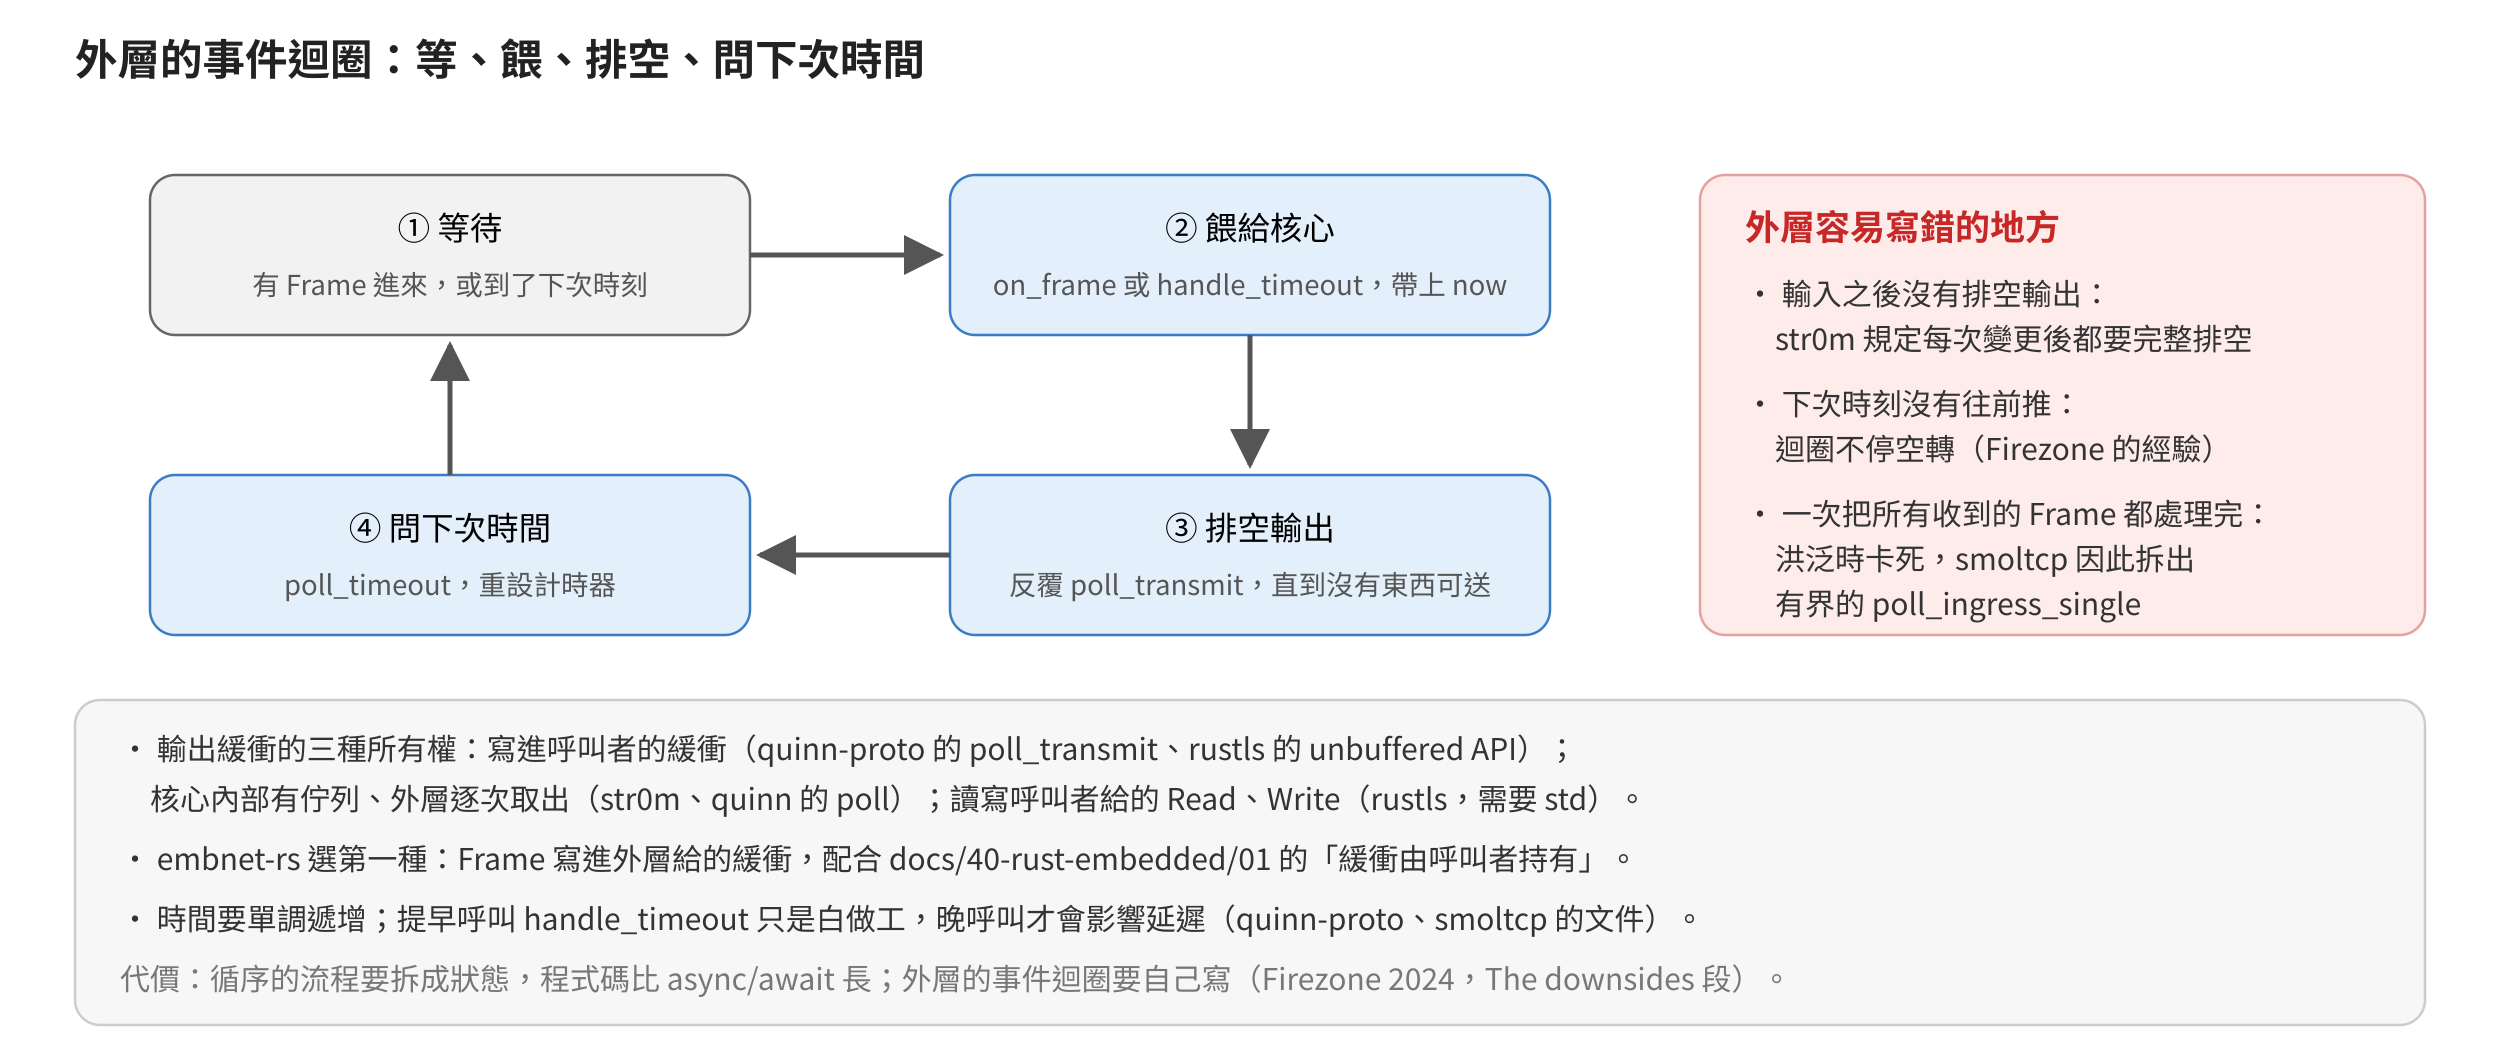
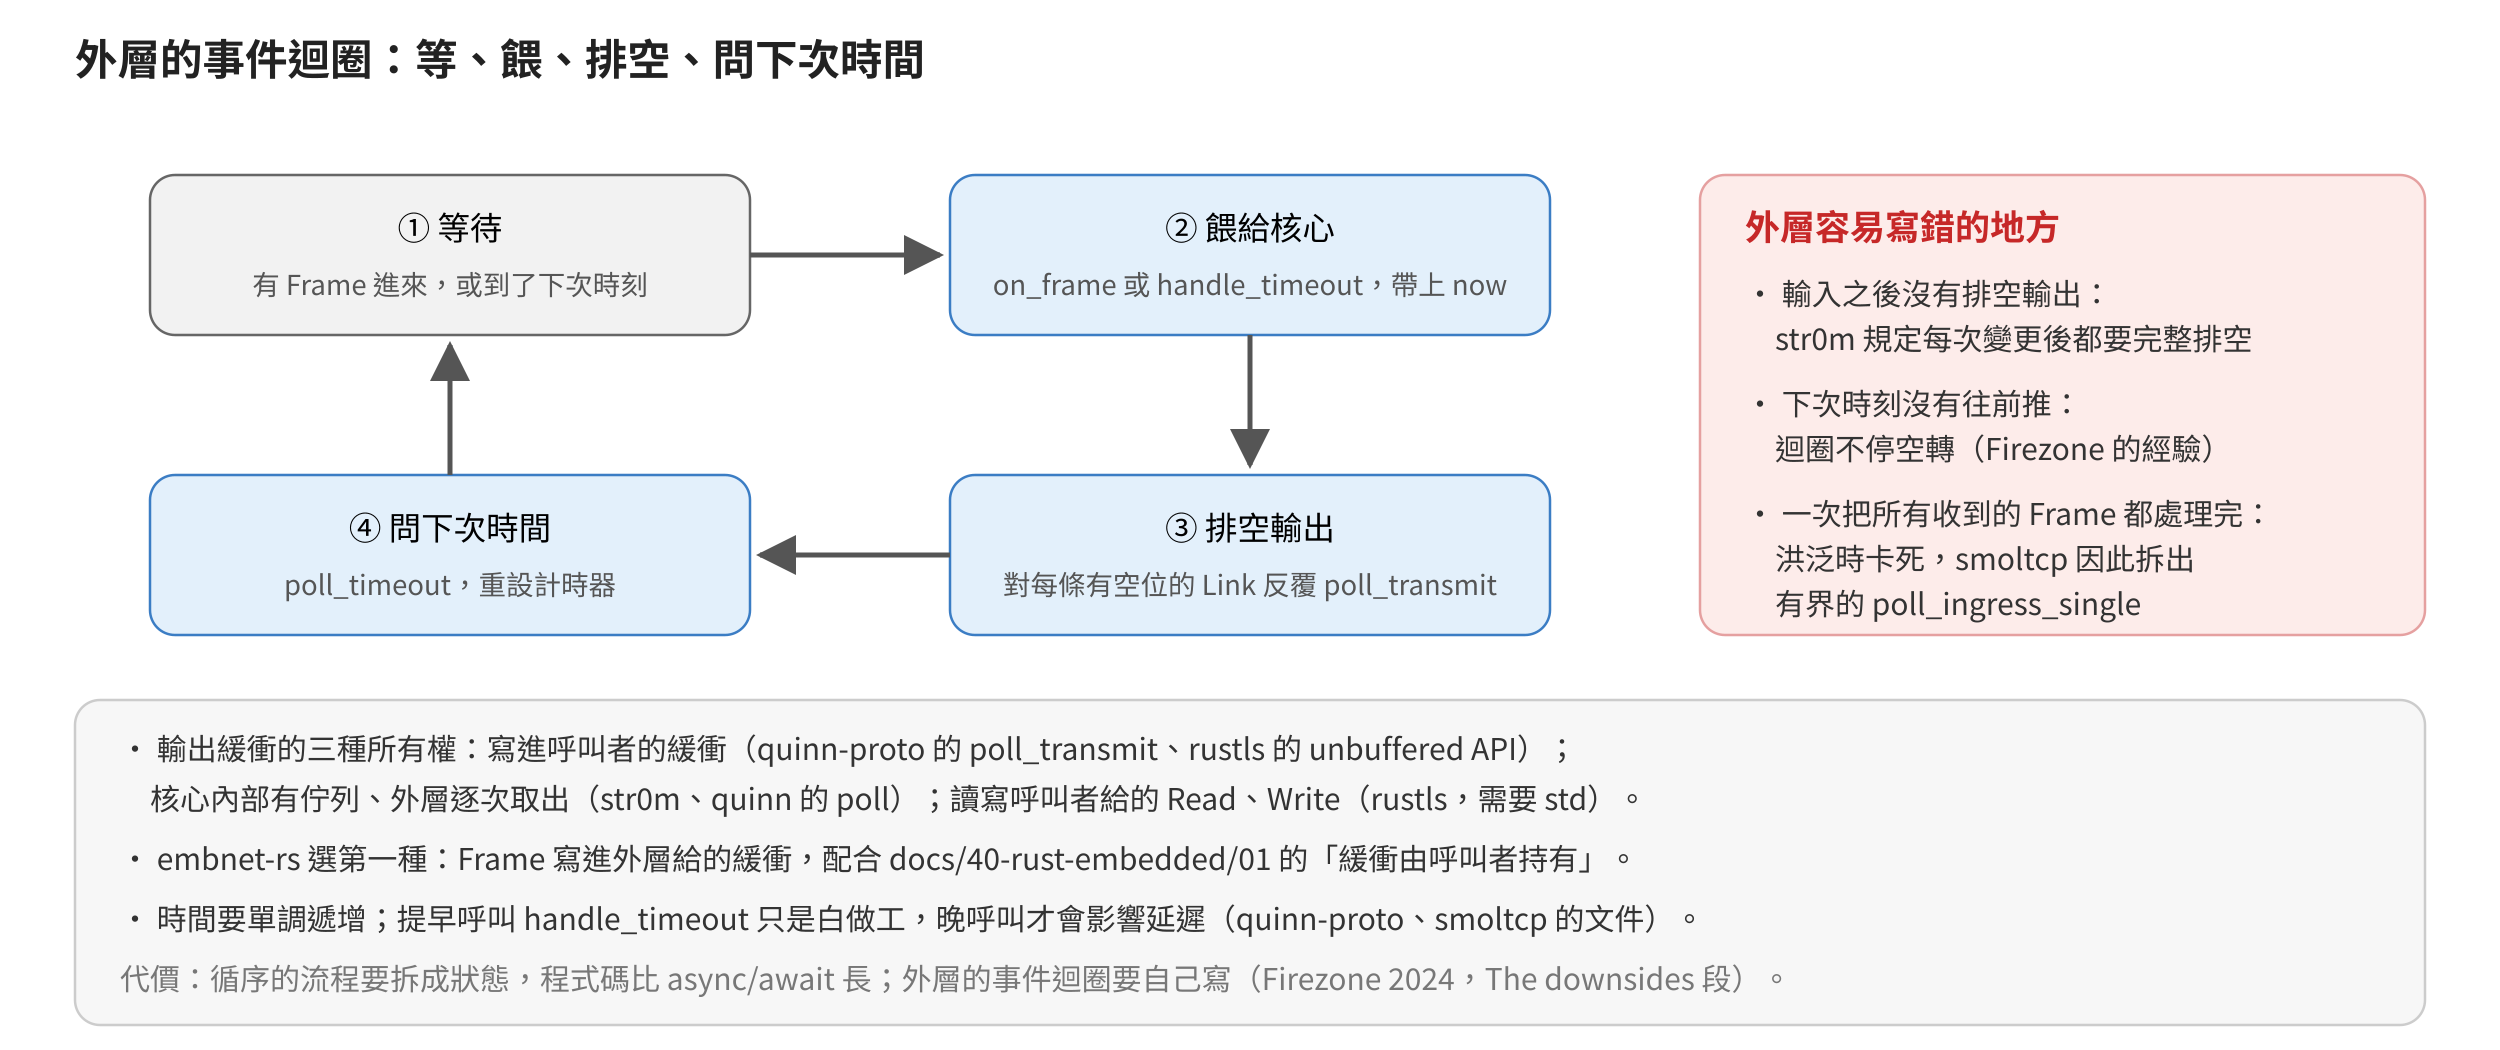
<svg xmlns="http://www.w3.org/2000/svg" viewBox="0 0 1000 420" width="1000" height="420" font-family="'Noto Sans CJK TC','PingFang TC','Microsoft JhengHei',sans-serif">
  <rect width="1000" height="420" fill="#ffffff" />
  <defs>
    <marker id="sl" viewBox="0 0 10 10" refX="9" refY="5" markerWidth="8" markerHeight="8" orient="auto-start-reverse">
      <path d="M0,0 L10,5 L0,10 z" fill="#555" />
    </marker>
  </defs>
  <text x="30" y="30" font-size="17" font-weight="bold" fill="#222">外層的事件迴圈：等、餵、排空、問下次時間</text>
  <g font-size="13" text-anchor="middle">
    <rect x="60" y="70" width="240" height="64" rx="10" fill="#f2f2f2" stroke="#666" />
    <text x="180" y="96">① 等待</text>
    <text x="180" y="118" font-size="11" fill="#555">有 Frame 進來，或到了下次時刻</text>
    <rect x="380" y="70" width="240" height="64" rx="10" fill="#e3f0fb" stroke="#3b7dc4" />
    <text x="500" y="96">② 餵給核心</text>
    <text x="500" y="118" font-size="11" fill="#555">on_frame 或 handle_timeout，帶上 now</text>
    <rect x="380" y="190" width="240" height="64" rx="10" fill="#e3f0fb" stroke="#3b7dc4" />
    <text x="500" y="216">③ 排空輸出</text>
-     <text x="500" y="238" font-size="11" fill="#555">反覆 poll_transmit，直到沒有東西可送</text>
+     <text x="500" y="238" font-size="11" fill="#555">對每條有空位的 Link 反覆 poll_transmit</text>
    <rect x="60" y="190" width="240" height="64" rx="10" fill="#e3f0fb" stroke="#3b7dc4" />
    <text x="180" y="216">④ 問下次時間</text>
    <text x="180" y="238" font-size="11" fill="#555">poll_timeout，重設計時器</text>
  </g>
  <g stroke="#555" stroke-width="2" fill="none" marker-end="url(#sl)">
    <path d="M300,102 H376" />
    <path d="M500,134 V186" />
    <path d="M380,222 H304" />
    <path d="M180,190 V138" />
  </g>
  <rect x="680" y="70" width="290" height="184" rx="10" fill="#fdecea" stroke="#e5a0a0" />
  <text x="698" y="96" font-size="14" font-weight="bold" fill="#c62828">外層容易寫錯的地方</text>
  <g font-size="12" fill="#333">
    <text x="698" y="122">• 輸入之後沒有排空輸出：</text>
    <text x="710" y="140">str0m 規定每次變更後都要完整排空</text>
    <text x="698" y="166">• 下次時刻沒有往前推：</text>
    <text x="710" y="184">迴圈不停空轉（Firezone 的經驗）</text>
    <text x="698" y="210">• 一次把所有收到的 Frame 都處理完：</text>
    <text x="710" y="228">洪泛時卡死，smoltcp 因此拆出</text>
    <text x="710" y="246">有界的 poll_ingress_single</text>
  </g>
  <rect x="30" y="280" width="940" height="130" rx="10" fill="#f7f7f7" stroke="#ccc" />
  <g font-size="12" fill="#333">
    <text x="48" y="304">• 輸出緩衝的三種所有權：寫進呼叫者的緩衝（quinn-proto 的 poll_transmit、rustls 的 unbuffered API）；</text>
    <text x="60" y="324">核心內部有佇列、外層逐次取出（str0m、quinn 的 poll）；讀寫呼叫者給的 Read、Write（rustls，需要 std）。</text>
    <text x="48" y="348">• embnet-rs 選第一種：Frame 寫進外層給的緩衝，配合 docs/40-rust-embedded/01 的「緩衝由呼叫者持有」。</text>
    <text x="48" y="372">• 時間要單調遞增；提早呼叫 handle_timeout 只是白做工，晚呼叫才會影響延遲（quinn-proto、smoltcp 的文件）。</text>
    <text x="48" y="396" fill="#777">代價：循序的流程要拆成狀態，程式碼比 async/await 長；外層的事件迴圈要自己寫（Firezone 2024，The downsides 段）。</text>
  </g>
</svg>
